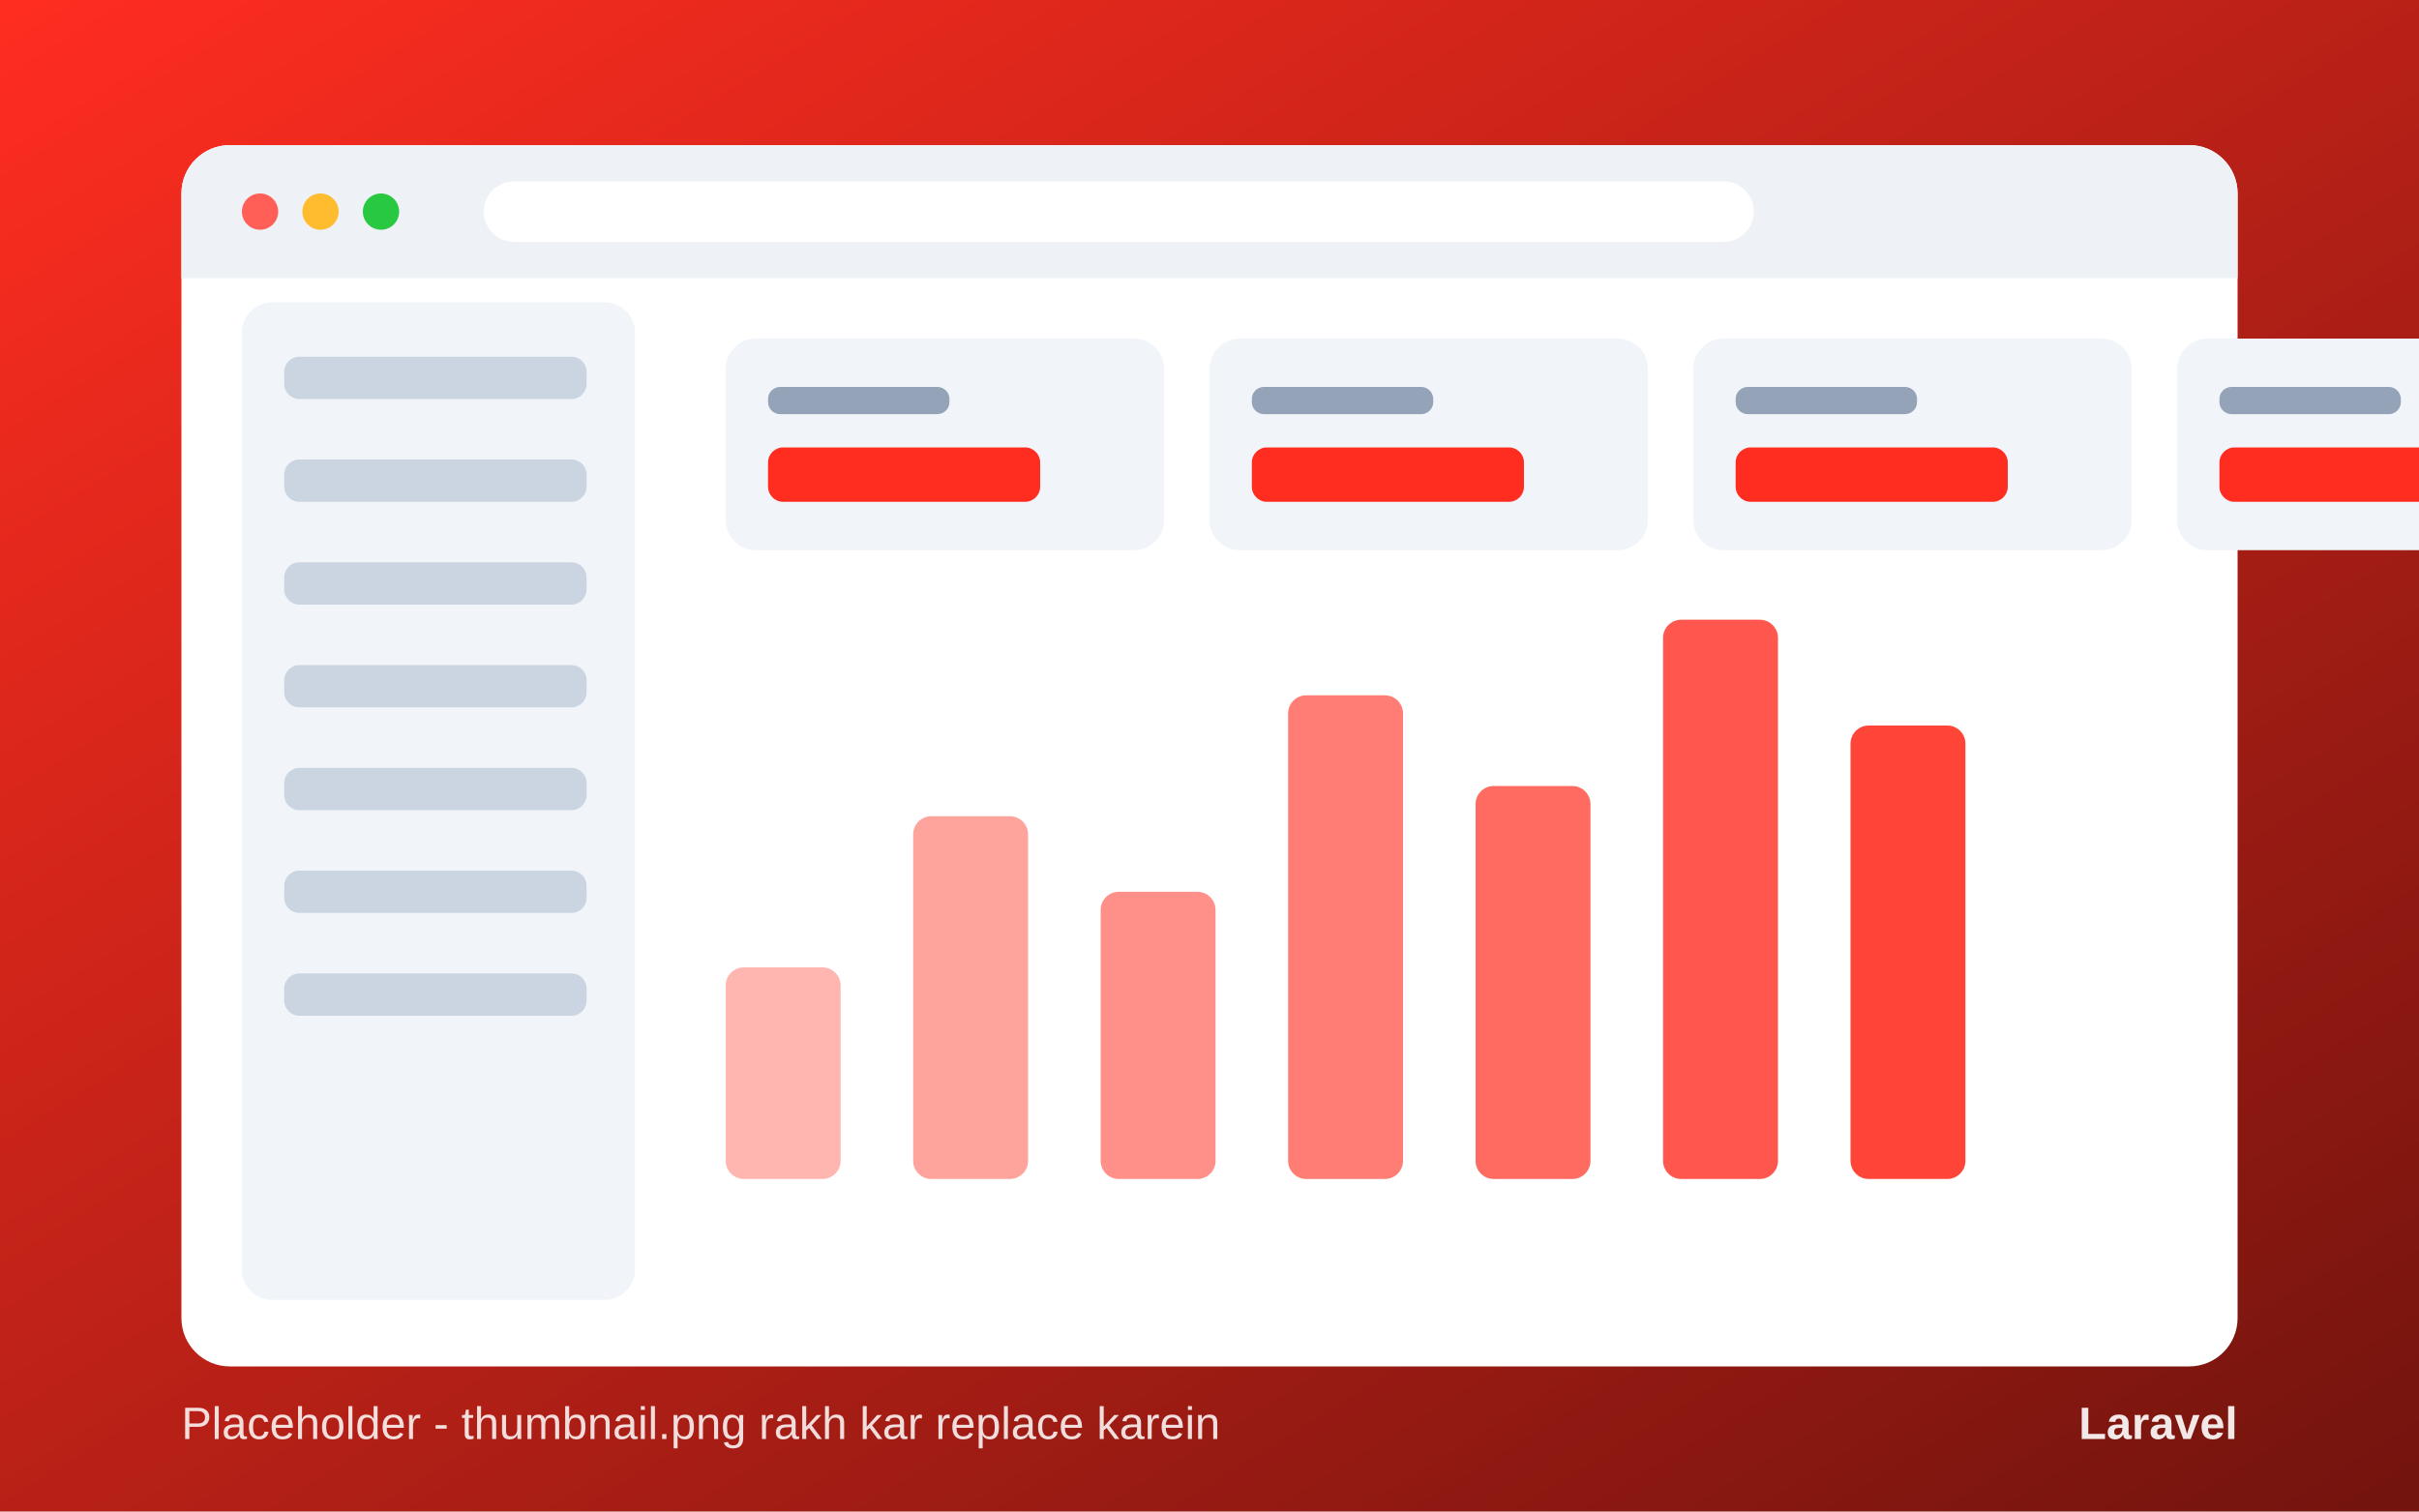
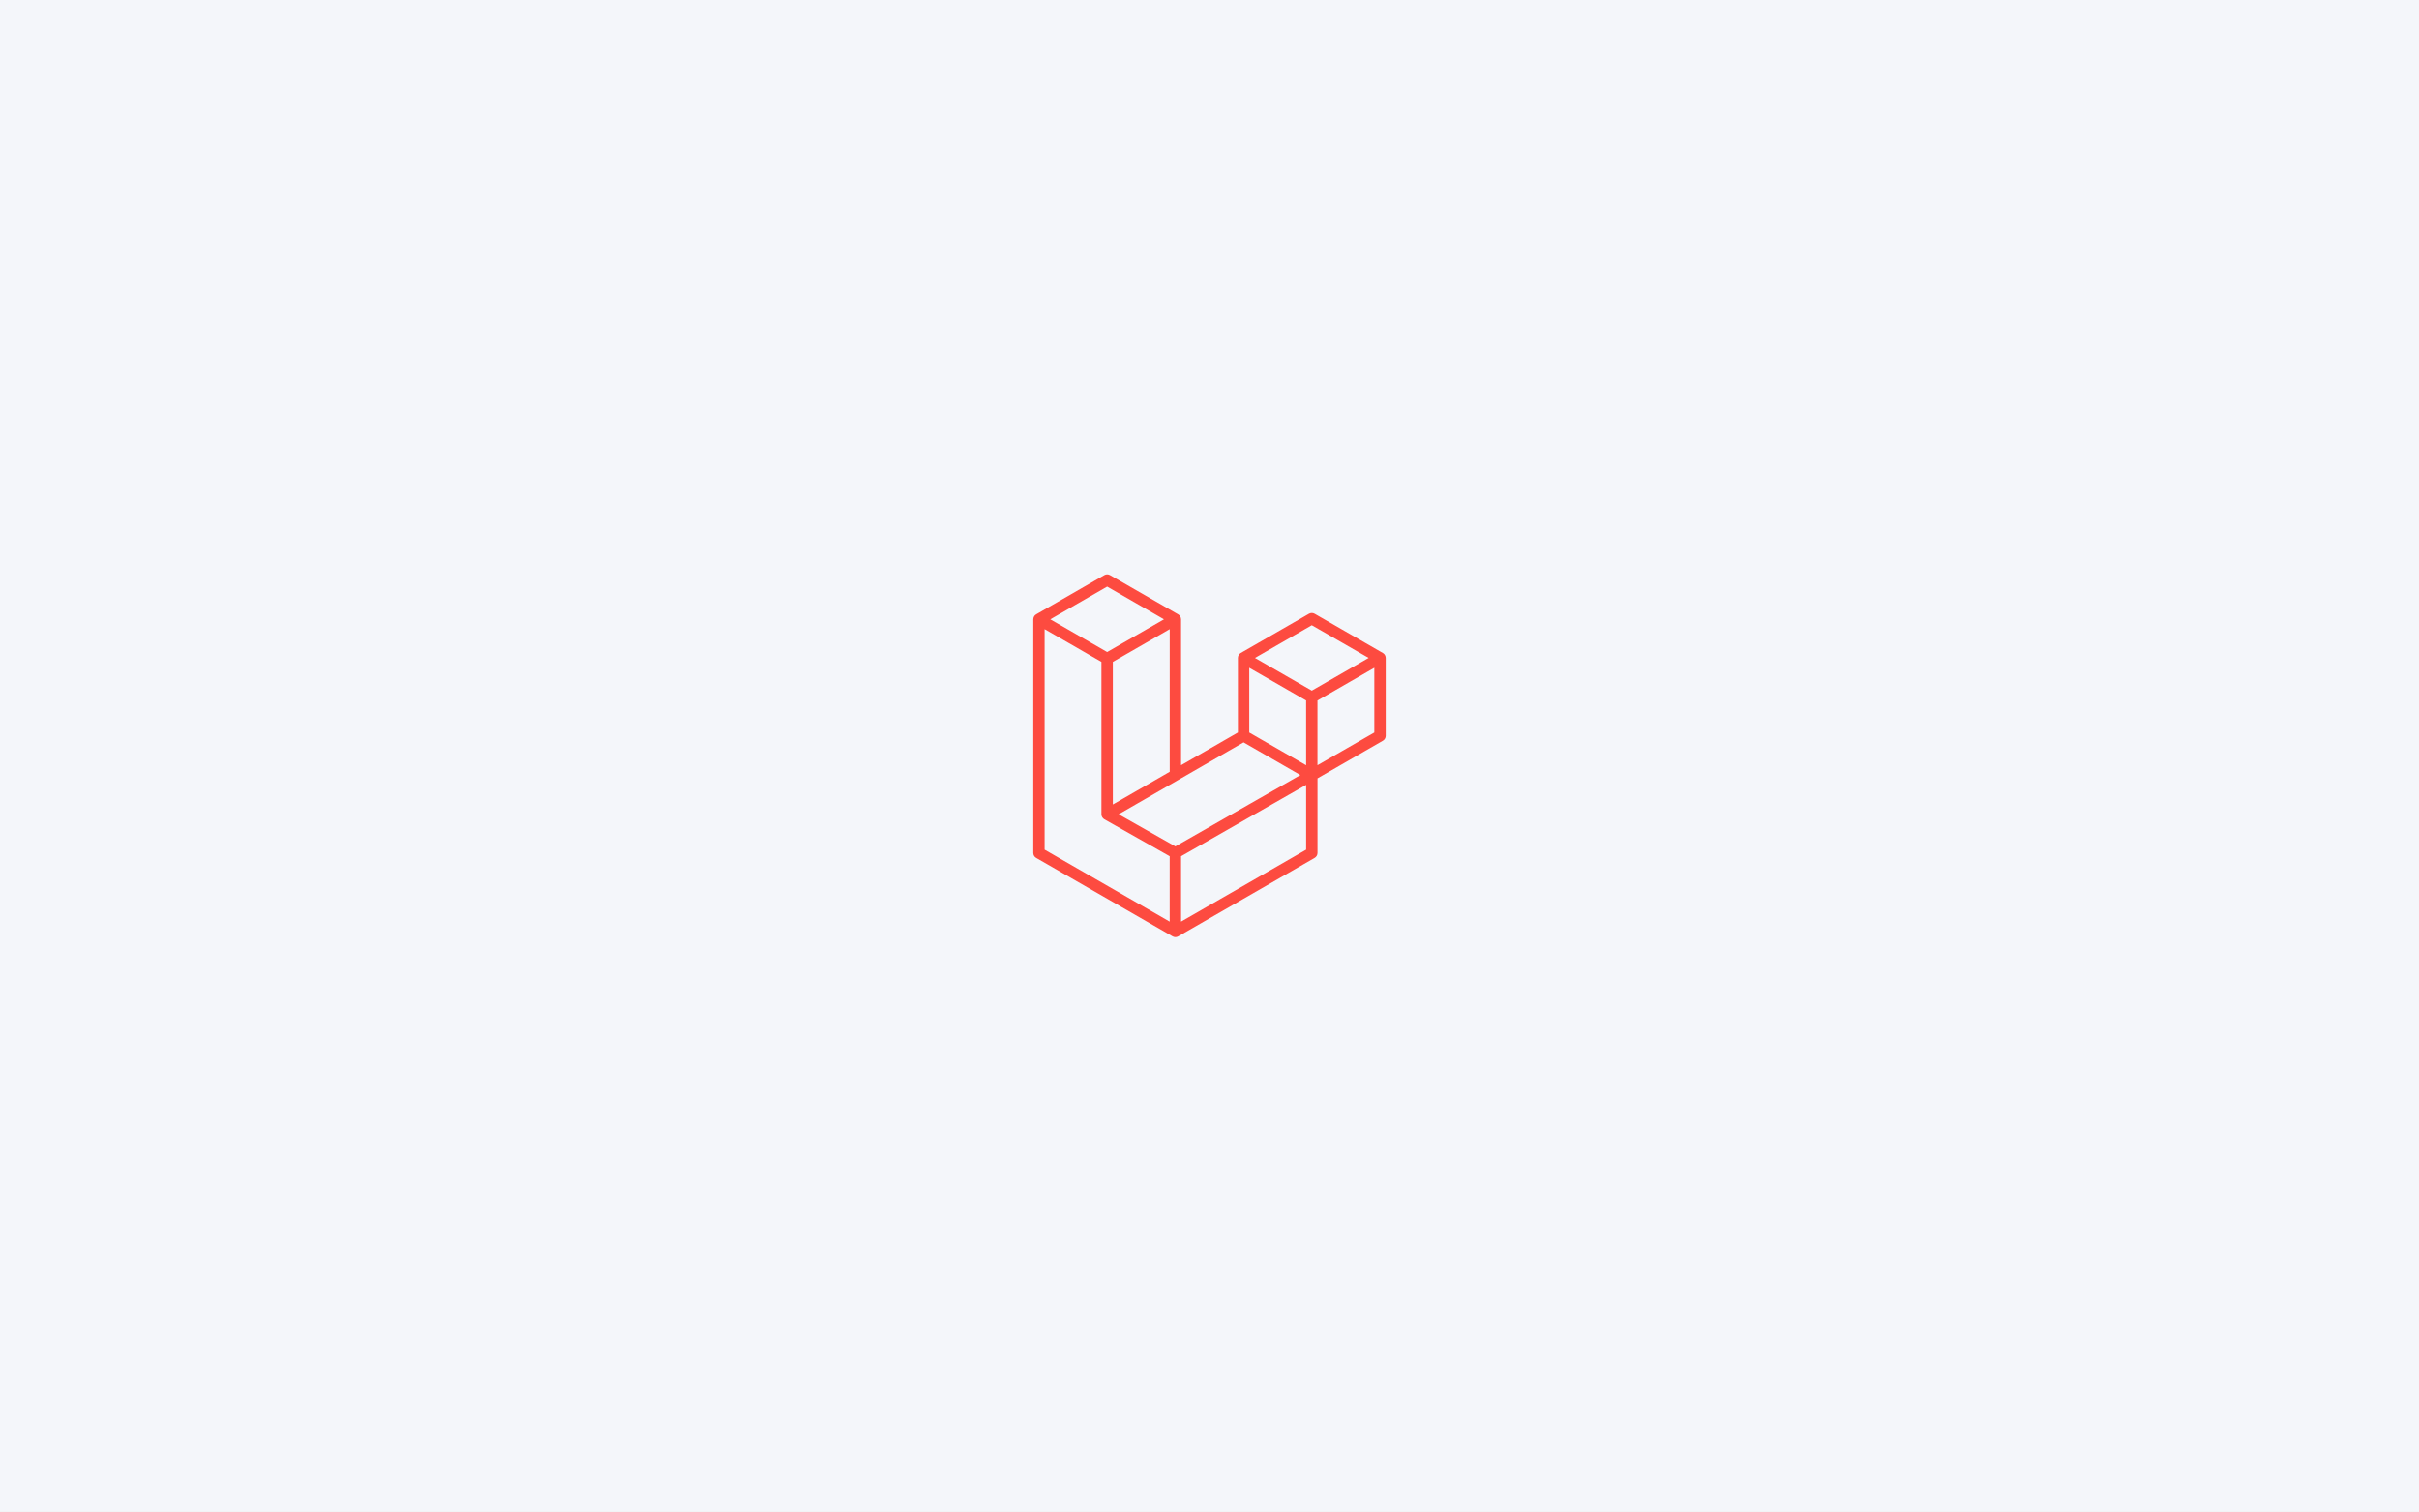
- <svg xmlns="http://www.w3.org/2000/svg" viewBox="0 0 800 500" width="800" height="500" role="img" aria-label="Businesspal">
-   <defs>
-     <linearGradient id="g" x1="0" y1="0" x2="1" y2="1">
-       <stop offset="0" stop-color="#ff2d20" />
-       <stop offset="1" stop-color="#72140e" />
-     </linearGradient>
-   </defs>
-   <rect width="800" height="500" fill="url(#g)" />
-   <rect x="60" y="48" width="680" height="404" rx="16" fill="#ffffff" />
-   <path d="M60 64a16 16 0 0 1 16-16h648a16 16 0 0 1 16 16v28H60z" fill="#eef1f6" />
-   <circle cx="86" cy="70" r="6" fill="#ff5f57" />
-   <circle cx="106" cy="70" r="6" fill="#febc2e" />
-   <circle cx="126" cy="70" r="6" fill="#28c840" />
-   <rect x="160" y="60" width="420" height="20" rx="10" fill="#ffffff" />
-   <rect x="80" y="100" width="130" height="330" rx="10" fill="#f1f5f9" />
-   <rect x="94" y="118" width="100" height="14" rx="5" fill="#cbd5e1" />
-   <rect x="94" y="152" width="100" height="14" rx="5" fill="#cbd5e1" />
-   <rect x="94" y="186" width="100" height="14" rx="5" fill="#cbd5e1" />
-   <rect x="94" y="220" width="100" height="14" rx="5" fill="#cbd5e1" />
-   <rect x="94" y="254" width="100" height="14" rx="5" fill="#cbd5e1" />
-   <rect x="94" y="288" width="100" height="14" rx="5" fill="#cbd5e1" />
-   <rect x="94" y="322" width="100" height="14" rx="5" fill="#cbd5e1" />
-   <rect x="240" y="112" width="145" height="70" rx="10" fill="#f1f5f9" />
-   <rect x="254" y="128" width="60" height="9" rx="4" fill="#94a3b8" />
-   <rect x="254" y="148" width="90" height="18" rx="5" fill="#ff2d20" />
-   <rect x="400" y="112" width="145" height="70" rx="10" fill="#f1f5f9" />
-   <rect x="414" y="128" width="60" height="9" rx="4" fill="#94a3b8" />
-   <rect x="414" y="148" width="90" height="18" rx="5" fill="#ff2d20" />
-   <rect x="560" y="112" width="145" height="70" rx="10" fill="#f1f5f9" />
-   <rect x="574" y="128" width="60" height="9" rx="4" fill="#94a3b8" />
-   <rect x="574" y="148" width="90" height="18" rx="5" fill="#ff2d20" />
-   <rect x="720" y="112" width="145" height="70" rx="10" fill="#f1f5f9" />
-   <rect x="734" y="128" width="60" height="9" rx="4" fill="#94a3b8" />
-   <rect x="734" y="148" width="90" height="18" rx="5" fill="#ff2d20" />
-   <rect x="240" y="320" width="38" height="70" rx="6" fill="#ff2d20" opacity="0.35" />
-   <rect x="302" y="270" width="38" height="120" rx="6" fill="#ff2d20" opacity="0.44" />
-   <rect x="364" y="295" width="38" height="95" rx="6" fill="#ff2d20" opacity="0.53" />
-   <rect x="426" y="230" width="38" height="160" rx="6" fill="#ff2d20" opacity="0.62" />
-   <rect x="488" y="260" width="38" height="130" rx="6" fill="#ff2d20" opacity="0.71" />
-   <rect x="550" y="205" width="38" height="185" rx="6" fill="#ff2d20" opacity="0.80" />
-   <rect x="612" y="240" width="38" height="150" rx="6" fill="#ff2d20" opacity="0.89" />
-   <text x="740" y="476" text-anchor="end" font-family="Arial,Helvetica,sans-serif" font-size="15" font-weight="700" fill="#ffffff" opacity=".9">Laravel</text>
-   <text x="60" y="476" font-family="Arial,Helvetica,sans-serif" font-size="15" fill="#ffffff" opacity=".85">Placeholder - thumbnail.png rakh kar replace karein</text>
+ <svg xmlns="http://www.w3.org/2000/svg" viewBox="0 0 800 500" width="800" height="500" role="img" aria-label="Laravel">
+   <rect width="800" height="500" fill="#f4f6fa" />
+   <g transform="translate(340 190) scale(5)">
+     <path d="M23.642 5.43a.364.364 0 01.014.1v5.149c0 .135-.073.26-.189.326l-4.323 2.49v4.934a.378.378 0 01-.188.326L9.93 23.949a.316.316 0 01-.066.027c-.008.002-.016.008-.024.01a.348.348 0 01-.192 0c-.011-.002-.02-.008-.03-.012-.02-.008-.042-.014-.062-.025L.533 18.755a.376.376 0 01-.189-.326V2.974c0-.033.005-.066.014-.098.003-.012.01-.02.014-.032a.369.369 0 01.023-.058c.004-.013.015-.022.023-.033l.033-.045c.012-.01.025-.018.037-.027.014-.012.027-.024.041-.034H.53L5.043.05a.375.375 0 01.375 0L9.93 2.647h.002c.015.01.027.021.04.033l.038.027c.013.014.02.03.033.045.008.011.02.021.025.033.01.02.017.038.024.058.003.011.01.021.013.032.01.031.014.064.014.098v9.652l3.76-2.164V5.527c0-.033.004-.066.013-.098.003-.01.01-.02.013-.032a.487.487 0 01.024-.059c.007-.012.018-.02.025-.033.012-.015.021-.03.033-.043.012-.012.025-.02.037-.028.014-.01.026-.023.041-.032h.001l4.513-2.598a.375.375 0 01.375 0l4.513 2.598c.016.01.027.021.042.031.012.01.025.018.036.028.013.014.022.03.034.044.008.012.019.021.024.033.011.02.018.04.024.06.006.01.012.021.015.032zm-.74 5.032V6.179l-1.578.908-2.182 1.256v4.283zm-4.51 7.75v-4.287l-2.147 1.225-6.126 3.498v4.325zM1.093 3.624v14.588l8.273 4.761v-4.325l-4.322-2.445-.002-.003H5.04c-.014-.01-.025-.021-.04-.031-.011-.01-.024-.018-.035-.027l-.001-.002c-.013-.012-.021-.025-.031-.04-.01-.011-.021-.022-.028-.036h-.002c-.008-.014-.013-.031-.02-.047-.006-.016-.014-.027-.018-.043a.49.49 0 01-.008-.057c-.002-.014-.006-.027-.006-.041V5.789l-2.18-1.257zM5.23.81L1.47 2.974l3.76 2.164 3.758-2.164zm1.956 13.505l2.182-1.256V3.624l-1.58.91-2.182 1.255v9.435zm11.581-10.95l-3.76 2.163 3.76 2.163 3.759-2.164zm-.376 4.978L16.21 7.087 14.63 6.18v4.283l2.182 1.256 1.58.908zm-8.65 9.654l5.514-3.148 2.756-1.572-3.757-2.163-4.323 2.489-3.941 2.27z" fill="#ff2d20" opacity=".85" />
+   </g>
</svg>
